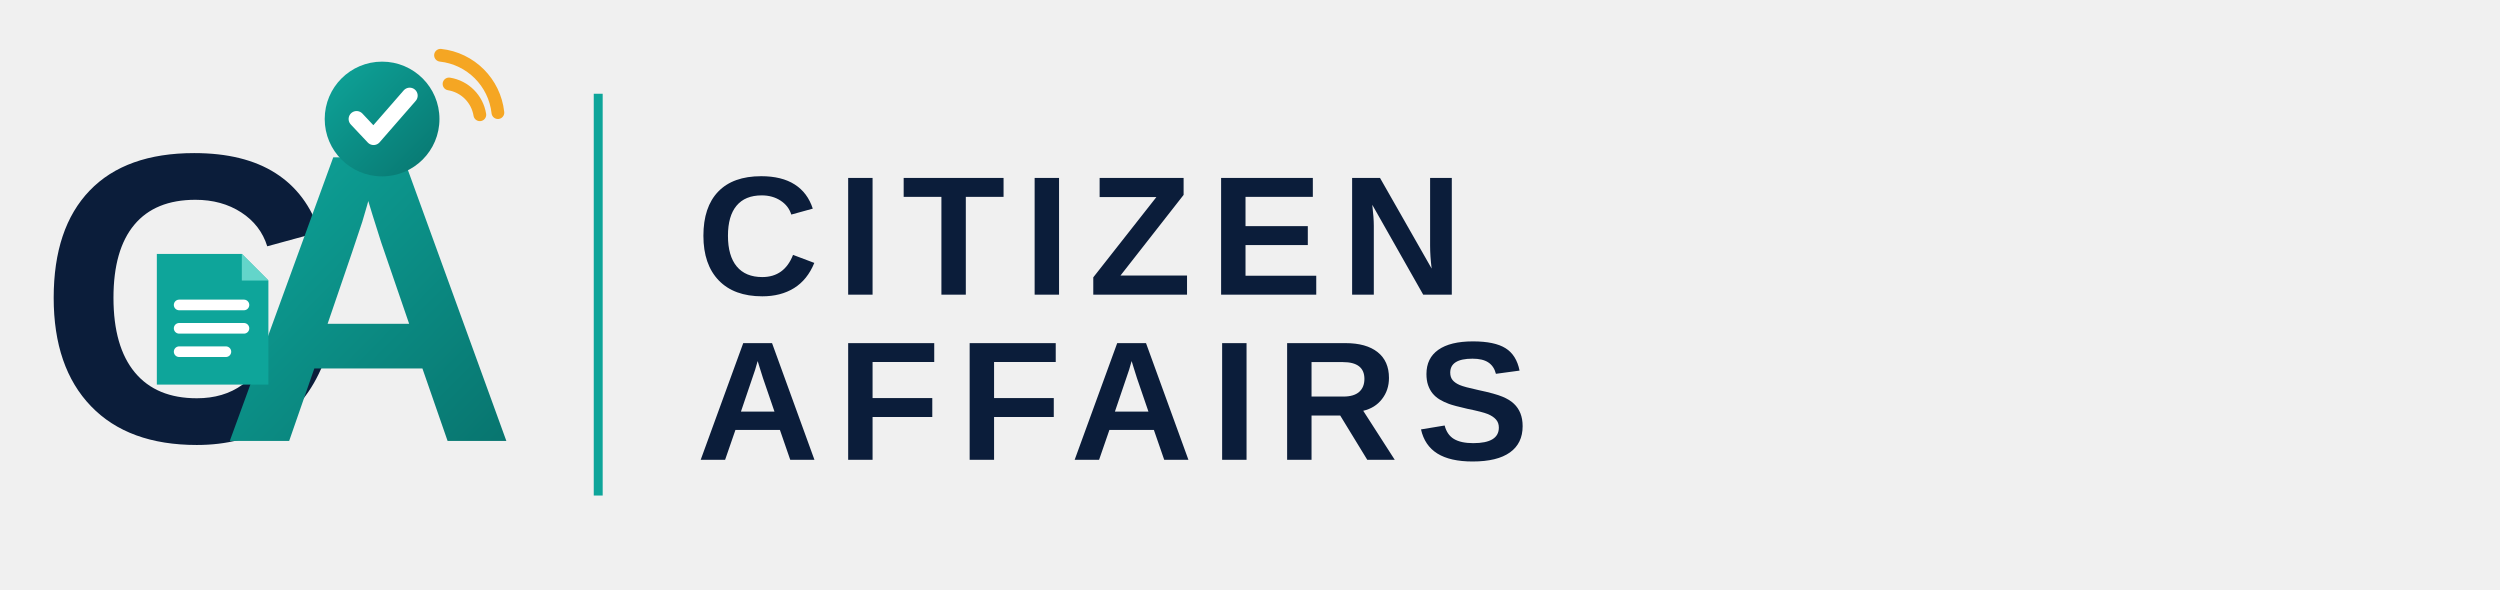
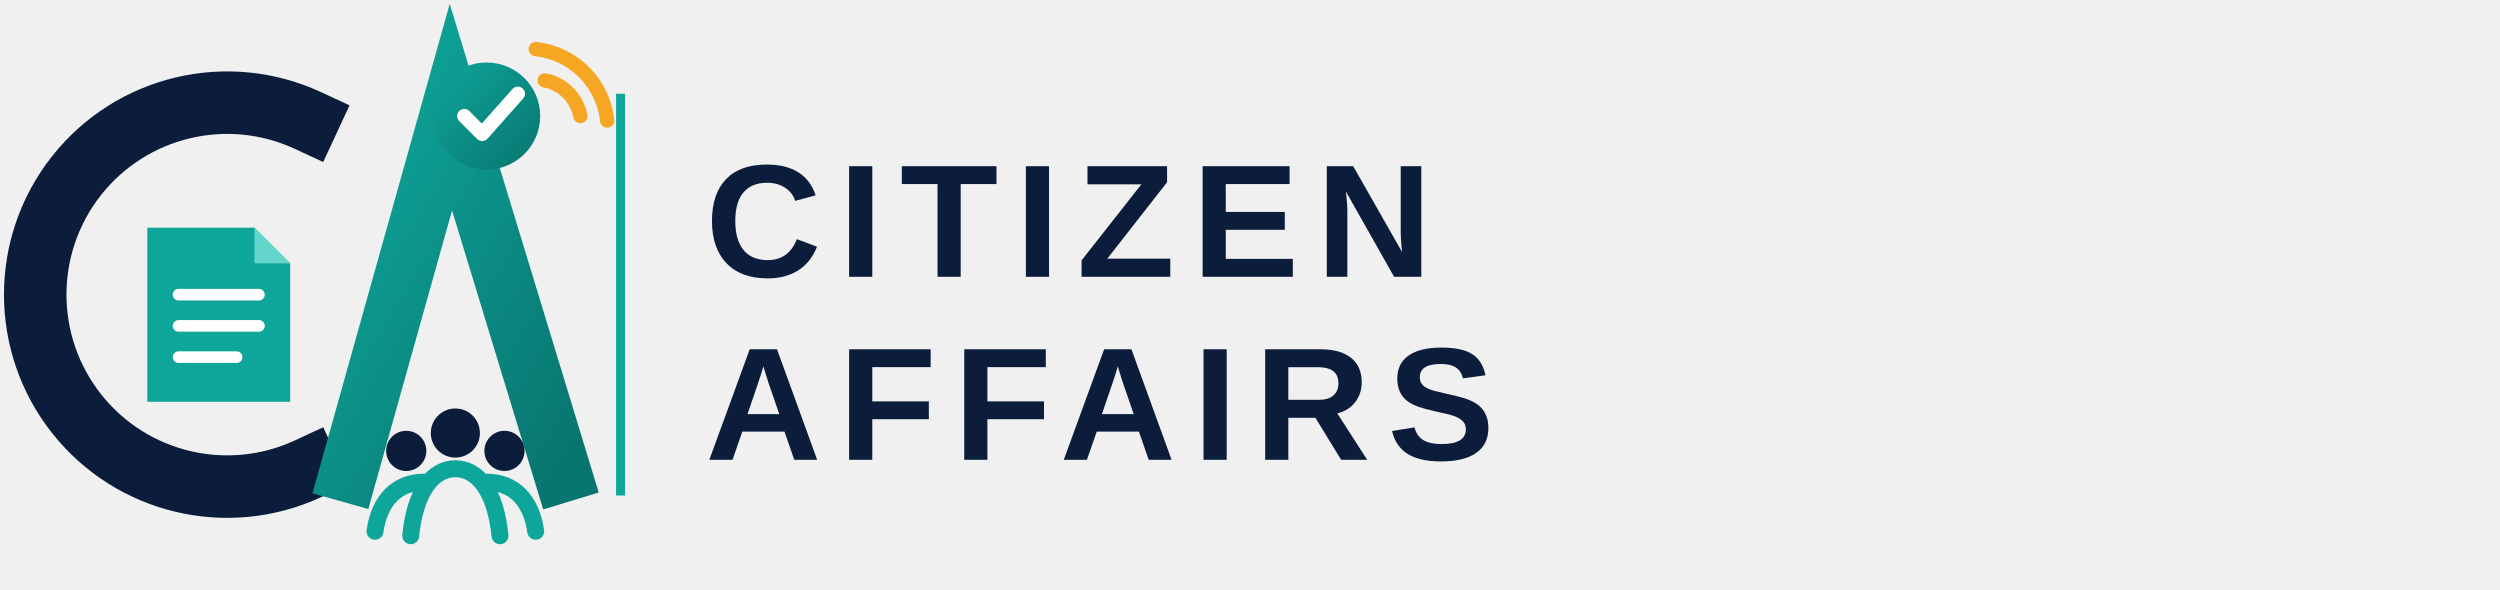
- <svg xmlns="http://www.w3.org/2000/svg" viewBox="0 0 560 132">
+ <svg xmlns="http://www.w3.org/2000/svg" viewBox="0 0 560 132" role="img" aria-labelledby="title desc">
  <defs>
    <linearGradient id="teal" x1="0" y1="0" x2="1" y2="1">
      <stop offset="0" stop-color="#0EA59A" />
      <stop offset="1" stop-color="#08756F" />
    </linearGradient>
  </defs>
-   <g transform="translate(3 5) scale(.238)">
-     <g font-family="Arial, Helvetica, sans-serif" font-weight="800">
-       <text x="22" y="394" font-size="388" fill="#0B1D3A">C</text>
-       <text x="194" y="394" font-size="388" fill="url(#teal)">A</text>
+   <g aria-hidden="true">
+     <path d="M69 27A43 43 0 1 0 69 105" fill="none" stroke="#0B1D3A" stroke-width="14" stroke-linecap="square" />
+     <path d="M78 106L101 24L126 106" fill="none" stroke="url(#teal)" stroke-width="13" stroke-linecap="square" stroke-linejoin="miter" />
+     <path d="M88 75H115" fill="none" stroke="url(#teal)" stroke-width="11" stroke-linecap="square" />
+     <g transform="translate(33 51)">
+       <path d="M0 0h24l8 8v31H0z" fill="#0EA59A" rx="3" />
+       <path d="M24 0v8h8" fill="#63D5CA" />
+       <path d="M7 15h18M7 22h18M7 29h13" fill="none" stroke="#fff" stroke-width="2.6" stroke-linecap="round" />
    </g>
-     <g transform="translate(135 218)">
-       <path d="M0 0h80l25 25v98H0z" fill="#0EA59A" />
-       <path d="M80 0v25h25" fill="#63D5CA" />
-       <path d="M21 48h61M21 70h61M21 92h44" stroke="#fff" stroke-width="10" stroke-linecap="round" />
+     <g transform="translate(109 26)">
+       <circle r="12" fill="url(#teal)" />
+       <path d="M-5 0l4 4 8-9" fill="none" stroke="#fff" stroke-width="3.2" stroke-linecap="round" stroke-linejoin="round" />
    </g>
-     <g transform="translate(347 91)">
-       <circle r="54" fill="url(#teal)" />
-       <path d="M-24 0l16 17 34-39" fill="none" stroke="#fff" stroke-width="15" stroke-linecap="round" stroke-linejoin="round" />
+     <g fill="none" stroke="#F5A623" stroke-width="3.2" stroke-linecap="round">
+       <path d="M120 11a18 18 0 0 1 16 16" />
+       <path d="M122 18a10 10 0 0 1 8 8" />
    </g>
-     <g fill="none" stroke="#F5A623" stroke-width="12" stroke-linecap="round">
-       <path d="M402 31a61 61 0 0 1 54 54" />
-       <path d="M410 58a35 35 0 0 1 29 29" />
+     <g fill="#0B1D3A">
+       <circle cx="91" cy="101" r="4.5" />
+       <circle cx="102" cy="97" r="5.5" />
+       <circle cx="113" cy="101" r="4.5" />
+     </g>
+     <g fill="none" stroke="#0EA59A" stroke-width="3.8" stroke-linecap="round">
+       <path d="M84 119c1-7 5-11 11-11" />
+       <path d="M92 120c1-10 5-15 10-15s9 5 10 15" />
+       <path d="M109 108c6 0 10 4 11 11" />
    </g>
  </g>
-   <path d="M134 21v90" stroke="#0EA59A" stroke-width="2" />
-   <g font-family="Arial, Helvetica, sans-serif">
-     <text x="156" y="66" font-size="38" font-weight="800" letter-spacing="4" fill="#0B1D3A">CITIZEN</text>
-     <text x="156" y="103" font-size="38" font-weight="800" letter-spacing="4" fill="#0B1D3A">AFFAIRS</text>
+   <path d="M139 21v90" stroke="#0EA59A" stroke-width="2" />
+   <g font-family="Arial, Helvetica, sans-serif" fill="#0B1D3A" font-weight="800">
+     <text x="158" y="62" font-size="36" letter-spacing="3.8">CITIZEN</text>
+     <text x="158" y="103" font-size="36" letter-spacing="3.8">AFFAIRS</text>
  </g>
</svg>
